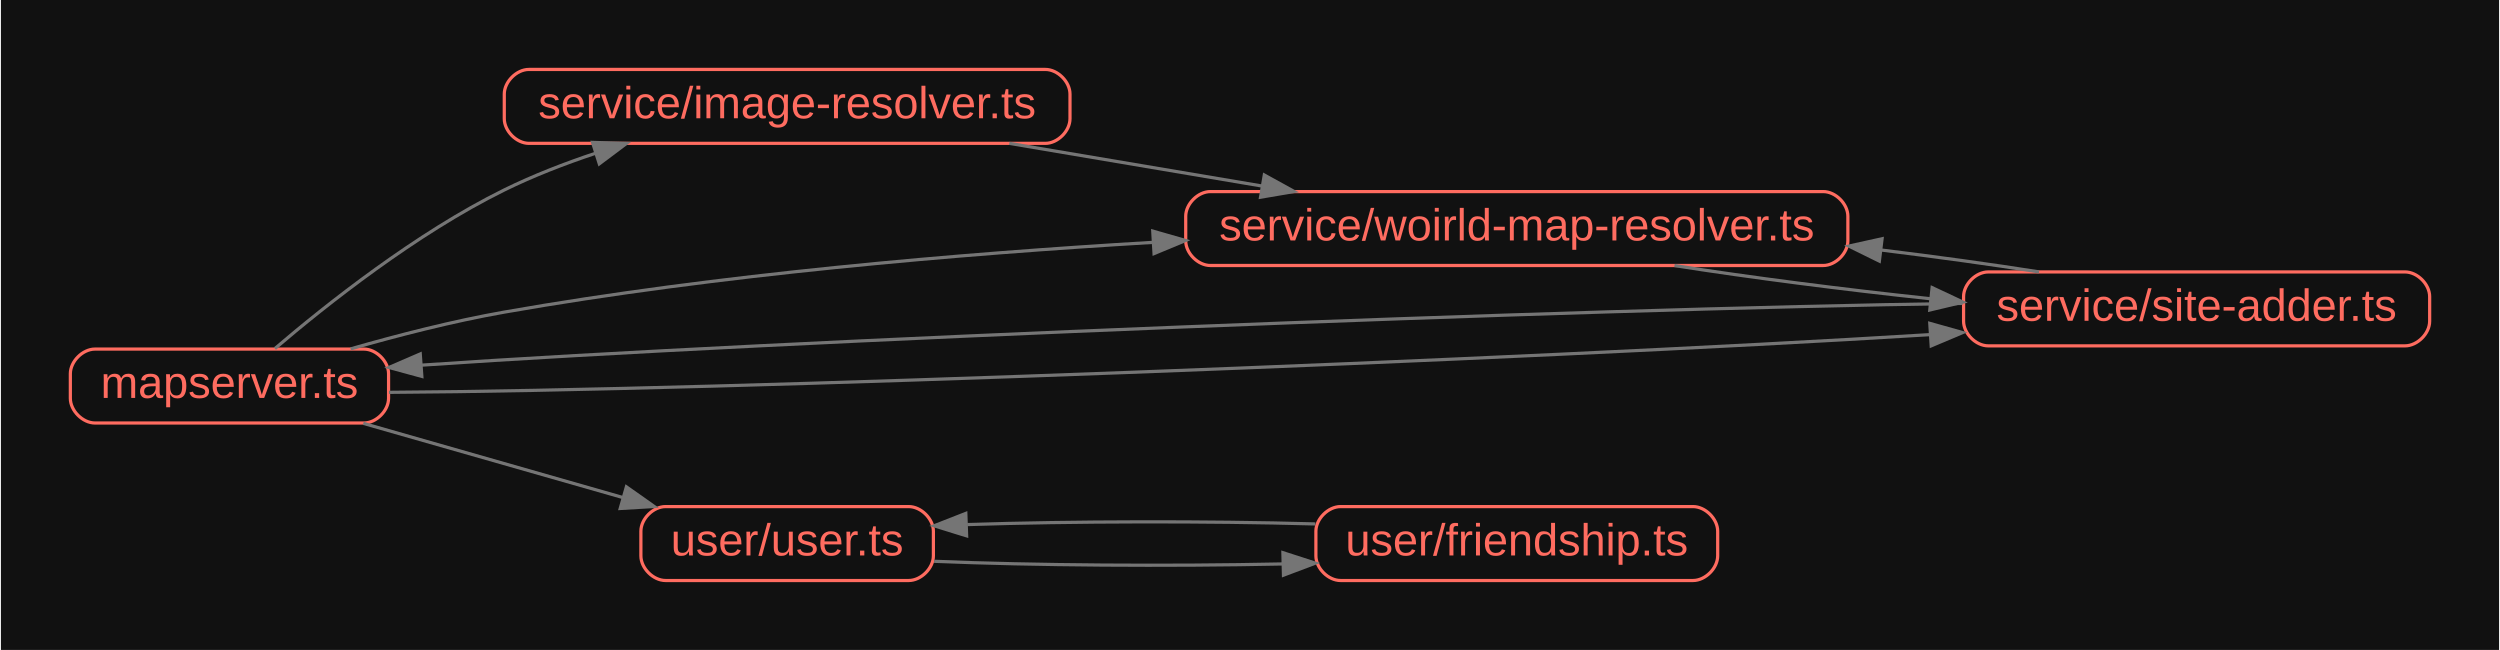
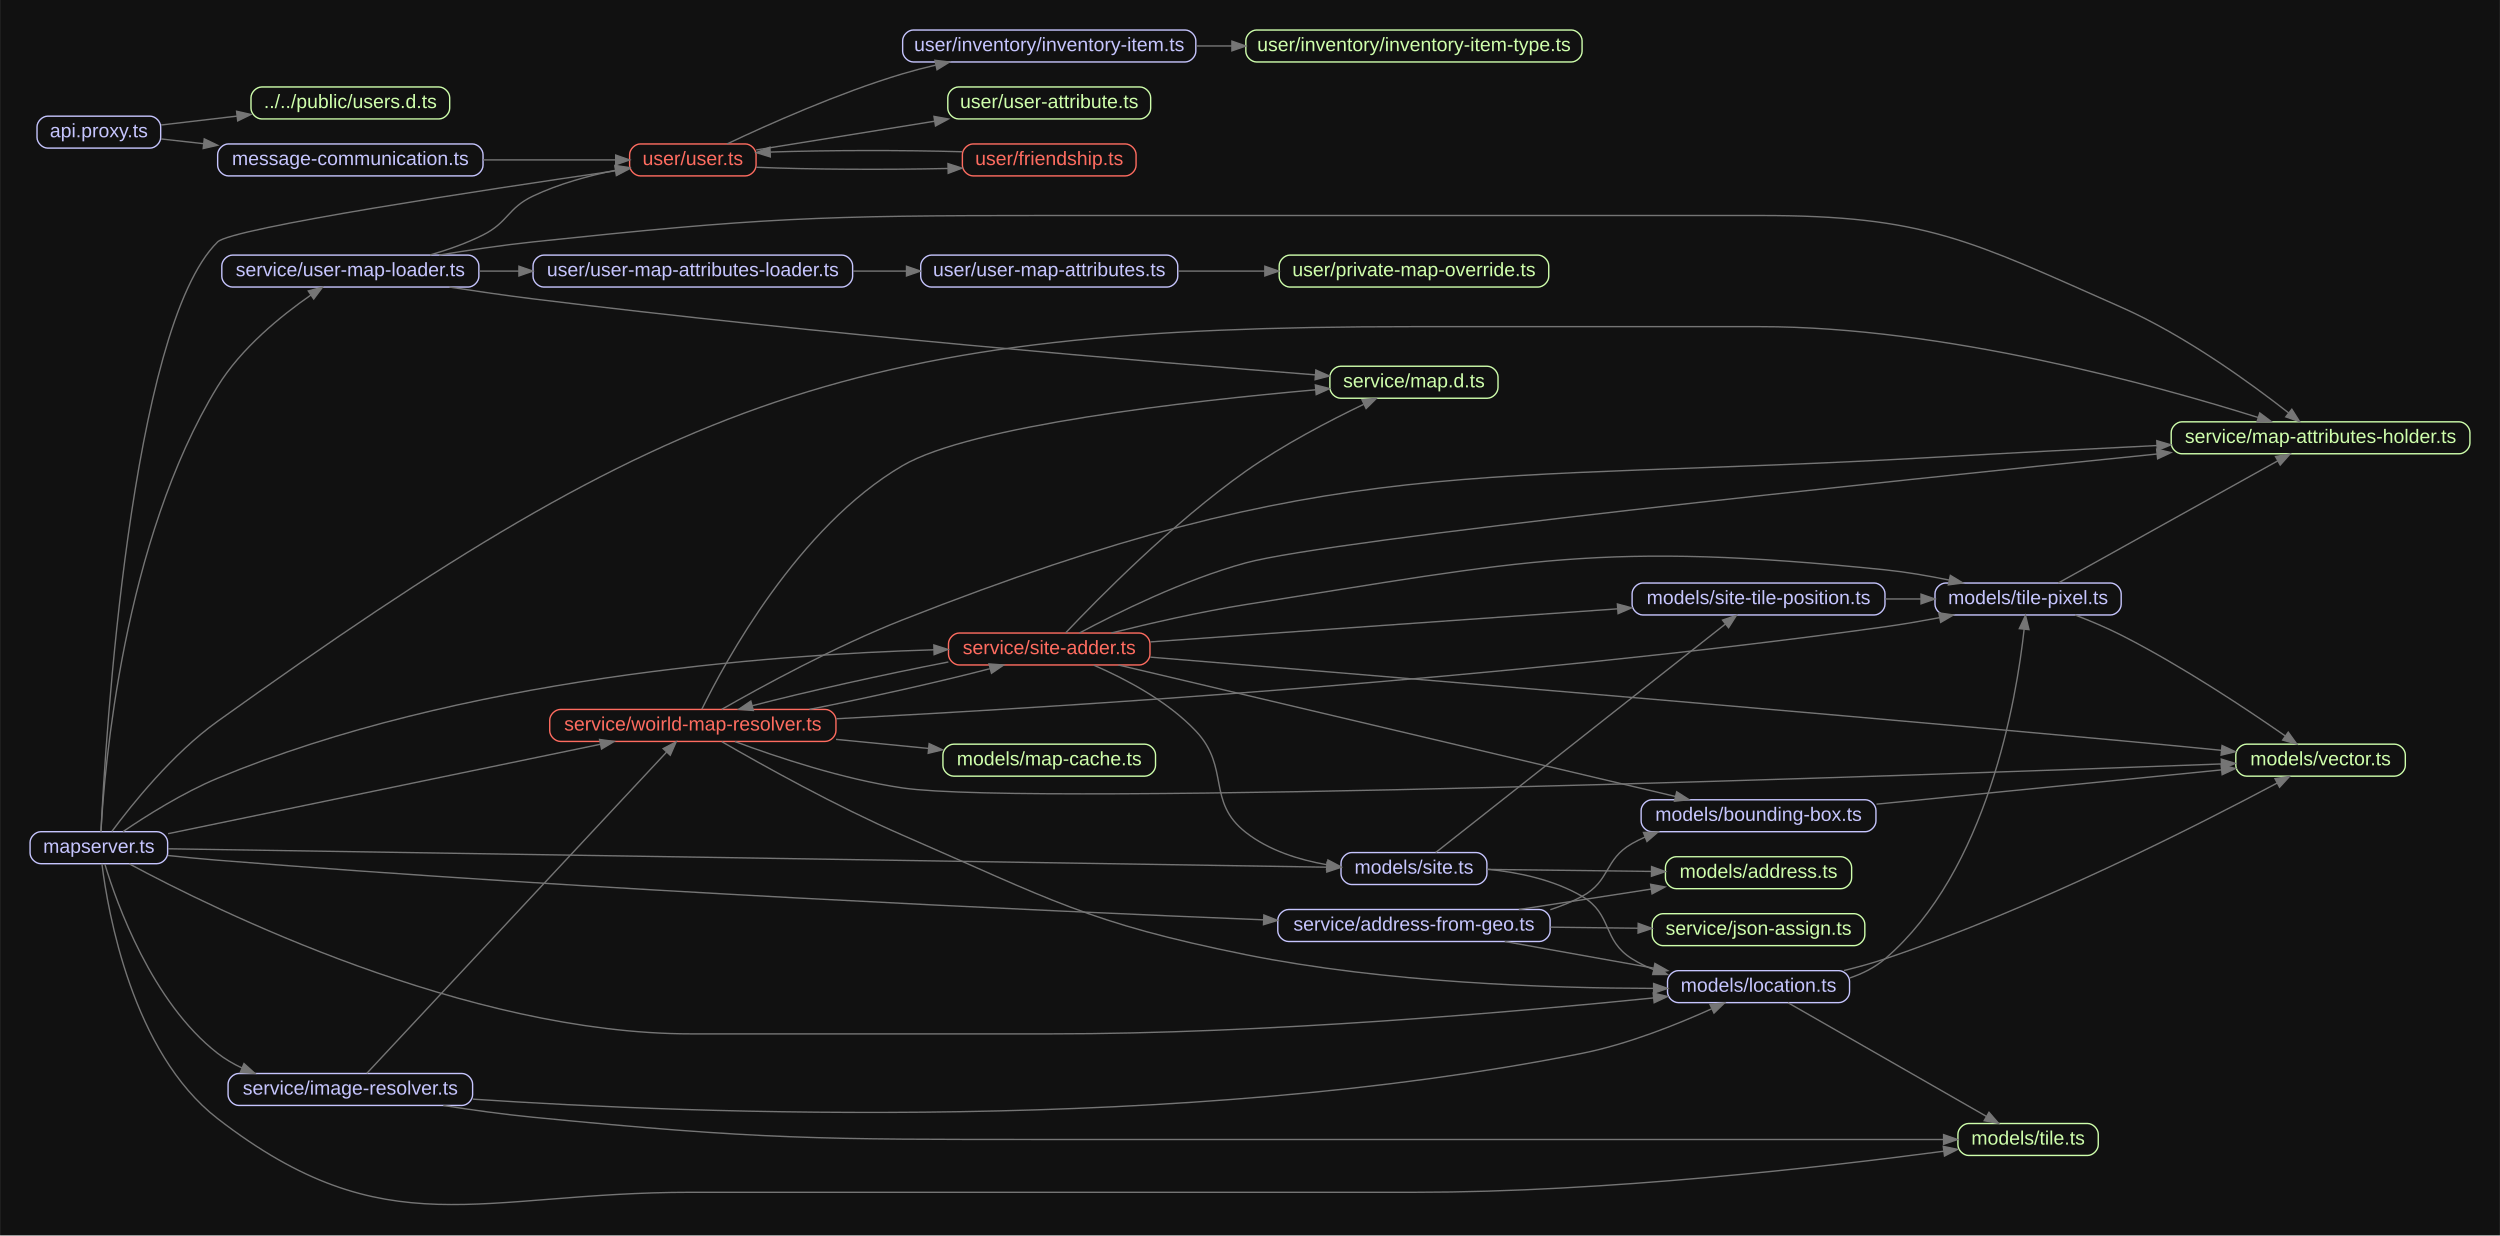
- <svg xmlns="http://www.w3.org/2000/svg" width="777pt" height="202pt" viewBox="0.00 0.00 777.20 202.20">
-   <g id="graph0" class="graph" transform="scale(1 1) rotate(0) translate(21.6 180.6)">
-     <polygon fill="#111111" stroke="transparent" points="-21.6,21.6 -21.6,-180.6 755.6,-180.6 755.6,21.6 -21.6,21.6" />
+ <svg xmlns="http://www.w3.org/2000/svg" width="1799pt" height="889pt" viewBox="0.00 0.00 1799.20 889.14">
+   <g id="graph0" class="graph" transform="scale(1 1) rotate(0) translate(21.6 867.54)">
+     <polygon fill="#111111" stroke="transparent" points="-21.6,21.6 -21.6,-867.54 1777.6,-867.54 1777.6,21.6 -21.6,21.6" />
    <g id="node1" class="node">
-       <path fill="none" stroke="#ff6c60" d="M91.33,-72C91.33,-72 7.67,-72 7.67,-72 3.83,-72 0,-68.17 0,-64.33 0,-64.33 0,-56.67 0,-56.67 0,-52.83 3.83,-49 7.67,-49 7.67,-49 91.33,-49 91.33,-49 95.17,-49 99,-52.83 99,-56.67 99,-56.67 99,-64.33 99,-64.33 99,-68.17 95.17,-72 91.33,-72" />
-       <text text-anchor="middle" x="49.5" y="-56.8" font-family="Arial" font-size="14.00" fill="#ff6c60">mapserver.ts</text>
+       <path fill="none" stroke="#cfffac" d="M294.33,-804.94C294.33,-804.94 166.67,-804.94 166.67,-804.94 162.83,-804.94 159,-801.1 159,-797.27 159,-797.27 159,-789.6 159,-789.6 159,-785.77 162.83,-781.94 166.67,-781.94 166.67,-781.94 294.33,-781.94 294.33,-781.94 298.17,-781.94 302,-785.77 302,-789.6 302,-789.6 302,-797.27 302,-797.27 302,-801.1 298.17,-804.94 294.33,-804.94" />
+       <text text-anchor="middle" x="230.5" y="-789.74" font-family="Arial" font-size="14.00" fill="#cfffac">../../public/users.d.ts</text>
    </g>
    <g id="node2" class="node">
-       <path fill="none" stroke="#ff6c60" d="M303.33,-159C303.33,-159 142.67,-159 142.67,-159 138.83,-159 135,-155.17 135,-151.33 135,-151.33 135,-143.67 135,-143.67 135,-139.83 138.83,-136 142.67,-136 142.67,-136 303.33,-136 303.33,-136 307.17,-136 311,-139.83 311,-143.67 311,-143.67 311,-151.33 311,-151.33 311,-155.17 307.17,-159 303.33,-159" />
-       <text text-anchor="middle" x="223" y="-143.8" font-family="Arial" font-size="14.00" fill="#ff6c60">service/image-resolver.ts</text>
+       <path fill="none" stroke="#c6c5fe" d="M86.33,-783.94C86.33,-783.94 12.67,-783.94 12.67,-783.94 8.83,-783.94 5,-780.1 5,-776.27 5,-776.27 5,-768.6 5,-768.6 5,-764.77 8.83,-760.94 12.67,-760.94 12.67,-760.94 86.33,-760.94 86.33,-760.94 90.17,-760.94 94,-764.77 94,-768.6 94,-768.6 94,-776.27 94,-776.27 94,-780.1 90.17,-783.94 86.33,-783.94" />
+       <text text-anchor="middle" x="49.5" y="-768.74" font-family="Arial" font-size="14.00" fill="#c6c5fe">api.proxy.ts</text>
    </g>
    <g id="edge1" class="edge">
-       <path fill="none" stroke="#757575" d="M63.64,-72.16C79.53,-85.73 107.57,-107.98 135,-121.5 143.91,-125.89 153.7,-129.69 163.4,-132.93" />
-       <polygon fill="#757575" stroke="#757575" points="162.45,-136.3 173.04,-135.99 164.56,-129.63 162.45,-136.3" />
+       <path fill="none" stroke="#757575" d="M94.29,-777.57C110.78,-779.51 130.11,-781.78 148.9,-783.98" />
+       <polygon fill="#757575" stroke="#757575" points="148.63,-787.47 158.97,-785.16 149.44,-780.52 148.63,-787.47" />
    </g>
    <g id="node3" class="node">
-       <path fill="none" stroke="#ff6c60" d="M726.33,-96C726.33,-96 596.67,-96 596.67,-96 592.83,-96 589,-92.17 589,-88.33 589,-88.33 589,-80.67 589,-80.67 589,-76.83 592.83,-73 596.67,-73 596.67,-73 726.33,-73 726.33,-73 730.17,-73 734,-76.83 734,-80.67 734,-80.67 734,-88.33 734,-88.33 734,-92.17 730.17,-96 726.33,-96" />
-       <text text-anchor="middle" x="661.5" y="-80.8" font-family="Arial" font-size="14.00" fill="#ff6c60">service/site-adder.ts</text>
+       <path fill="none" stroke="#c6c5fe" d="M318.33,-763.94C318.33,-763.94 142.67,-763.94 142.67,-763.94 138.83,-763.94 135,-760.1 135,-756.27 135,-756.27 135,-748.6 135,-748.6 135,-744.77 138.83,-740.94 142.67,-740.94 142.67,-740.94 318.33,-740.94 318.33,-740.94 322.17,-740.94 326,-744.77 326,-748.6 326,-748.6 326,-756.27 326,-756.27 326,-760.1 322.17,-763.94 318.33,-763.94" />
+       <text text-anchor="middle" x="230.5" y="-748.74" font-family="Arial" font-size="14.00" fill="#c6c5fe">message-communication.ts</text>
    </g>
    <g id="edge2" class="edge">
-       <path fill="none" stroke="#757575" d="M99.13,-58.54C203.42,-59.14 449.55,-68.52 578.48,-76.49" />
-       <polygon fill="#757575" stroke="#757575" points="578.49,-80 588.69,-77.13 578.93,-73.01 578.49,-80" />
+       <path fill="none" stroke="#757575" d="M94.29,-767.54C103.7,-766.49 114.03,-765.34 124.67,-764.15" />
+       <polygon fill="#757575" stroke="#757575" points="125.38,-767.59 134.93,-763 124.6,-760.64 125.38,-767.59" />
+     </g>
+     <g id="node14" class="node">
+       <path fill="none" stroke="#ff6c60" d="M514.83,-763.94C514.83,-763.94 439.17,-763.94 439.17,-763.94 435.33,-763.94 431.5,-760.1 431.5,-756.27 431.5,-756.27 431.5,-748.6 431.5,-748.6 431.5,-744.77 435.33,-740.94 439.17,-740.94 439.17,-740.94 514.83,-740.94 514.83,-740.94 518.67,-740.94 522.5,-744.77 522.5,-748.6 522.5,-748.6 522.5,-756.27 522.5,-756.27 522.5,-760.1 518.67,-763.94 514.83,-763.94" />
+       <text text-anchor="middle" x="477" y="-748.74" font-family="Arial" font-size="14.00" fill="#ff6c60">user/user.ts</text>
+     </g>
+     <g id="edge13" class="edge">
+       <path fill="none" stroke="#757575" d="M326.03,-752.44C358.34,-752.44 393.39,-752.44 421.46,-752.44" />
+       <polygon fill="#757575" stroke="#757575" points="421.48,-755.94 431.48,-752.44 421.48,-748.94 421.48,-755.94" />
    </g>
    <g id="node4" class="node">
-       <path fill="none" stroke="#ff6c60" d="M545.33,-121C545.33,-121 354.67,-121 354.67,-121 350.83,-121 347,-117.17 347,-113.33 347,-113.33 347,-105.67 347,-105.67 347,-101.83 350.83,-98 354.67,-98 354.67,-98 545.33,-98 545.33,-98 549.17,-98 553,-101.83 553,-105.67 553,-105.67 553,-113.33 553,-113.33 553,-117.17 549.17,-121 545.33,-121" />
-       <text text-anchor="middle" x="450" y="-105.8" font-family="Arial" font-size="14.00" fill="#ff6c60">service/woirld-map-resolver.ts</text>
+       <path fill="none" stroke="#c6c5fe" d="M91.33,-268.94C91.33,-268.94 7.67,-268.94 7.67,-268.94 3.83,-268.94 0,-265.1 0,-261.27 0,-261.27 0,-253.6 0,-253.6 0,-249.77 3.83,-245.94 7.67,-245.94 7.67,-245.94 91.33,-245.94 91.33,-245.94 95.17,-245.94 99,-249.77 99,-253.6 99,-253.6 99,-261.27 99,-261.27 99,-265.1 95.17,-268.94 91.33,-268.94" />
+       <text text-anchor="middle" x="49.5" y="-253.74" font-family="Arial" font-size="14.00" fill="#c6c5fe">mapserver.ts</text>
+     </g>
+     <g id="node5" class="node">
+       <path fill="none" stroke="#c6c5fe" d="M1301.83,-168.94C1301.83,-168.94 1186.17,-168.94 1186.17,-168.94 1182.33,-168.94 1178.5,-165.1 1178.5,-161.27 1178.5,-161.27 1178.5,-153.6 1178.5,-153.6 1178.5,-149.77 1182.33,-145.94 1186.17,-145.94 1186.17,-145.94 1301.83,-145.94 1301.83,-145.94 1305.67,-145.94 1309.5,-149.77 1309.5,-153.6 1309.5,-153.6 1309.5,-161.27 1309.5,-161.27 1309.5,-165.1 1305.67,-168.94 1301.83,-168.94" />
+       <text text-anchor="middle" x="1244" y="-153.74" font-family="Arial" font-size="14.00" fill="#c6c5fe">models/location.ts</text>
    </g>
    <g id="edge3" class="edge">
-       <path fill="none" stroke="#757575" d="M87.19,-72.06C101.91,-76.28 119.13,-80.71 135,-83.5 201.33,-95.17 276.49,-101.63 336.65,-105.19" />
-       <polygon fill="#757575" stroke="#757575" points="336.75,-108.7 346.93,-105.78 337.15,-101.71 336.75,-108.7" />
-     </g>
-     <g id="node5" class="node">
-       <path fill="none" stroke="#ff6c60" d="M260.83,-23C260.83,-23 185.17,-23 185.17,-23 181.33,-23 177.5,-19.17 177.5,-15.33 177.5,-15.33 177.5,-7.67 177.5,-7.67 177.5,-3.83 181.33,0 185.17,0 185.17,0 260.83,0 260.83,0 264.67,0 268.5,-3.83 268.5,-7.67 268.5,-7.67 268.5,-15.33 268.5,-15.33 268.5,-19.17 264.67,-23 260.83,-23" />
-       <text text-anchor="middle" x="223" y="-7.8" font-family="Arial" font-size="14.00" fill="#ff6c60">user/user.ts</text>
+       <path fill="none" stroke="#757575" d="M71.46,-245.78C132.09,-213.18 313.75,-123.44 476,-123.44 476,-123.44 476,-123.44 734.5,-123.44 888.96,-123.44 1069.22,-139.25 1168.27,-149.31" />
+       <polygon fill="#757575" stroke="#757575" points="1168.17,-152.81 1178.48,-150.35 1168.88,-145.85 1168.17,-152.81" />
+     </g>
+     <g id="node6" class="node">
+       <path fill="none" stroke="#c6c5fe" d="M1040.83,-253.94C1040.83,-253.94 951.17,-253.94 951.17,-253.94 947.33,-253.94 943.5,-250.1 943.5,-246.27 943.5,-246.27 943.5,-238.6 943.5,-238.6 943.5,-234.77 947.33,-230.94 951.17,-230.94 951.17,-230.94 1040.83,-230.94 1040.83,-230.94 1044.67,-230.94 1048.5,-234.77 1048.5,-238.6 1048.5,-238.6 1048.5,-246.27 1048.5,-246.27 1048.5,-250.1 1044.67,-253.94 1040.83,-253.94" />
+       <text text-anchor="middle" x="996" y="-238.74" font-family="Arial" font-size="14.00" fill="#c6c5fe">models/site.ts</text>
    </g>
    <g id="edge4" class="edge">
-       <path fill="none" stroke="#757575" d="M91.14,-48.89C115.28,-41.99 146.08,-33.19 171.73,-25.86" />
-       <polygon fill="#757575" stroke="#757575" points="172.99,-29.14 181.65,-23.03 171.07,-22.41 172.99,-29.14" />
+       <path fill="none" stroke="#757575" d="M99.29,-256.66C257.72,-254.15 757.6,-246.21 933.24,-243.42" />
+       <polygon fill="#757575" stroke="#757575" points="933.4,-246.92 943.35,-243.26 933.29,-239.92 933.4,-246.92" />
+     </g>
+     <g id="node7" class="node">
+       <path fill="none" stroke="#cfffac" d="M1480.83,-58.94C1480.83,-58.94 1395.17,-58.94 1395.17,-58.94 1391.33,-58.94 1387.5,-55.1 1387.5,-51.27 1387.5,-51.27 1387.5,-43.6 1387.5,-43.6 1387.5,-39.77 1391.33,-35.94 1395.17,-35.94 1395.17,-35.94 1480.83,-35.94 1480.83,-35.94 1484.67,-35.94 1488.5,-39.77 1488.5,-43.6 1488.5,-43.6 1488.5,-51.27 1488.5,-51.27 1488.5,-55.1 1484.67,-58.94 1480.83,-58.94" />
+       <text text-anchor="middle" x="1438" y="-43.74" font-family="Arial" font-size="14.00" fill="#cfffac">models/tile.ts</text>
    </g>
    <g id="edge5" class="edge">
-       <path fill="none" stroke="#757575" d="M292.12,-136C316.9,-131.81 345.1,-127.05 370.69,-122.73" />
-       <polygon fill="#757575" stroke="#757575" points="371.45,-126.15 380.73,-121.03 370.28,-119.25 371.45,-126.15" />
+       <path fill="none" stroke="#757575" d="M51.71,-245.89C55.94,-211.65 73.41,-110.05 135,-62.44 256.35,31.36 322.62,-9.44 476,-9.44 476,-9.44 476,-9.44 997,-9.44 1133.49,-9.44 1292.91,-27.81 1377.38,-39.01" />
+       <polygon fill="#757575" stroke="#757575" points="1376.93,-42.48 1387.3,-40.33 1377.85,-35.54 1376.93,-42.48" />
+     </g>
+     <g id="node8" class="node">
+       <path fill="none" stroke="#c6c5fe" d="M1086.33,-212.94C1086.33,-212.94 905.67,-212.94 905.67,-212.94 901.83,-212.94 898,-209.1 898,-205.27 898,-205.27 898,-197.6 898,-197.6 898,-193.77 901.83,-189.94 905.67,-189.94 905.67,-189.94 1086.33,-189.94 1086.33,-189.94 1090.17,-189.94 1094,-193.77 1094,-197.6 1094,-197.6 1094,-205.27 1094,-205.27 1094,-209.1 1090.17,-212.94 1086.33,-212.94" />
+       <text text-anchor="middle" x="996" y="-197.74" font-family="Arial" font-size="14.00" fill="#c6c5fe">service/address-from-geo.ts</text>
    </g>
    <g id="edge6" class="edge">
-       <path fill="none" stroke="#757575" d="M588.69,-86.22C466.79,-84.48 221.67,-74.72 109.26,-67" />
-       <polygon fill="#757575" stroke="#757575" points="109.35,-63.5 99.13,-66.28 108.86,-70.48 109.35,-63.5" />
+       <path fill="none" stroke="#757575" d="M99.16,-251.82C110.89,-250.59 123.38,-249.37 135,-248.44 405.63,-226.64 724.99,-212.12 887.82,-205.52" />
+       <polygon fill="#757575" stroke="#757575" points="887.99,-209.02 897.84,-205.11 887.71,-202.02 887.99,-209.02" />
+     </g>
+     <g id="node9" class="node">
+       <path fill="none" stroke="#c6c5fe" d="M310.83,-94.94C310.83,-94.94 150.17,-94.94 150.17,-94.94 146.33,-94.94 142.5,-91.1 142.5,-87.27 142.5,-87.27 142.5,-79.6 142.5,-79.6 142.5,-75.77 146.33,-71.94 150.17,-71.94 150.17,-71.94 310.83,-71.94 310.83,-71.94 314.67,-71.94 318.5,-75.77 318.5,-79.6 318.5,-79.6 318.5,-87.27 318.5,-87.27 318.5,-91.1 314.67,-94.94 310.83,-94.94" />
+       <text text-anchor="middle" x="230.5" y="-79.74" font-family="Arial" font-size="14.00" fill="#c6c5fe">service/image-resolver.ts</text>
    </g>
    <g id="edge7" class="edge">
-       <path fill="none" stroke="#757575" d="M612.47,-96.01C597.67,-98.34 580.71,-100.68 563.46,-102.81" />
-       <polygon fill="#757575" stroke="#757575" points="562.8,-99.37 553.3,-104.04 563.64,-106.32 562.8,-99.37" />
+       <path fill="none" stroke="#757575" d="M53.77,-245.77C62.22,-217.75 87.56,-146.27 135,-109.44 140.33,-105.3 146.27,-101.82 152.51,-98.9" />
+       <polygon fill="#757575" stroke="#757575" points="153.96,-102.08 161.83,-94.99 151.26,-95.63 153.96,-102.08" />
+     </g>
+     <g id="node10" class="node">
+       <path fill="none" stroke="#cfffac" d="M1748.33,-563.94C1748.33,-563.94 1548.67,-563.94 1548.67,-563.94 1544.83,-563.94 1541,-560.1 1541,-556.27 1541,-556.27 1541,-548.6 1541,-548.6 1541,-544.77 1544.83,-540.94 1548.67,-540.94 1548.67,-540.94 1748.33,-540.94 1748.33,-540.94 1752.17,-540.94 1756,-544.77 1756,-548.6 1756,-548.6 1756,-556.27 1756,-556.27 1756,-560.1 1752.17,-563.94 1748.33,-563.94" />
+       <text text-anchor="middle" x="1648.5" y="-548.74" font-family="Arial" font-size="14.00" fill="#cfffac">service/map-attributes-holder.ts</text>
    </g>
    <g id="edge8" class="edge">
-       <path fill="none" stroke="#757575" d="M499.06,-97.98C522.63,-94.28 551.67,-90.53 578.6,-87.67" />
-       <polygon fill="#757575" stroke="#757575" points="579.21,-91.12 588.8,-86.61 578.49,-84.16 579.21,-91.12" />
-     </g>
-     <g id="node6" class="node">
-       <path fill="none" stroke="#ff6c60" d="M504.83,-23C504.83,-23 395.17,-23 395.17,-23 391.33,-23 387.5,-19.17 387.5,-15.33 387.5,-15.33 387.5,-7.67 387.5,-7.67 387.5,-3.83 391.33,0 395.17,0 395.17,0 504.83,0 504.83,0 508.67,0 512.5,-3.83 512.5,-7.67 512.5,-7.67 512.5,-15.33 512.5,-15.33 512.5,-19.17 508.67,-23 504.83,-23" />
-       <text text-anchor="middle" x="450" y="-7.8" font-family="Arial" font-size="14.00" fill="#ff6c60">user/friendship.ts</text>
+       <path fill="none" stroke="#757575" d="M58.91,-269.2C72.88,-288.04 102.56,-325.23 135,-348.44 462.35,-582.67 592.48,-632.44 995,-632.44 995,-632.44 995,-632.44 1245,-632.44 1377.52,-632.44 1529.95,-590.21 1603.4,-567.11" />
+       <polygon fill="#757575" stroke="#757575" points="1604.76,-570.35 1613.23,-563.98 1602.64,-563.68 1604.76,-570.35" />
+     </g>
+     <g id="node11" class="node">
+       <path fill="none" stroke="#ff6c60" d="M798.33,-411.94C798.33,-411.94 668.67,-411.94 668.67,-411.94 664.83,-411.94 661,-408.1 661,-404.27 661,-404.27 661,-396.6 661,-396.6 661,-392.77 664.83,-388.94 668.67,-388.94 668.67,-388.94 798.33,-388.94 798.33,-388.94 802.17,-388.94 806,-392.77 806,-396.6 806,-396.6 806,-404.27 806,-404.27 806,-408.1 802.17,-411.94 798.33,-411.94" />
+       <text text-anchor="middle" x="733.5" y="-396.74" font-family="Arial" font-size="14.00" fill="#ff6c60">service/site-adder.ts</text>
+     </g>
+     <g id="edge9" class="edge">
+       <path fill="none" stroke="#757575" d="M66.92,-269.05C83.44,-280.26 109.98,-297.03 135,-307.44 308.76,-379.74 532.18,-396.38 650.49,-399.87" />
+       <polygon fill="#757575" stroke="#757575" points="650.47,-403.37 660.56,-400.14 650.66,-396.37 650.47,-403.37" />
+     </g>
+     <g id="node12" class="node">
+       <path fill="none" stroke="#c6c5fe" d="M315.33,-683.94C315.33,-683.94 145.67,-683.94 145.67,-683.94 141.83,-683.94 138,-680.1 138,-676.27 138,-676.27 138,-668.6 138,-668.6 138,-664.77 141.83,-660.94 145.67,-660.94 145.67,-660.94 315.33,-660.94 315.33,-660.94 319.17,-660.94 323,-664.77 323,-668.6 323,-668.6 323,-676.27 323,-676.27 323,-680.1 319.17,-683.94 315.33,-683.94" />
+       <text text-anchor="middle" x="230.5" y="-668.74" font-family="Arial" font-size="14.00" fill="#c6c5fe">service/user-map-loader.ts</text>
    </g>
    <g id="edge10" class="edge">
-       <path fill="none" stroke="#757575" d="M268.72,-5.98C299.63,-4.69 341.43,-4.41 376.99,-5.15" />
-       <polygon fill="#757575" stroke="#757575" points="377.24,-8.66 387.32,-5.4 377.41,-1.66 377.24,-8.66" />
-     </g>
-     <g id="edge9" class="edge">
-       <path fill="none" stroke="#757575" d="M387.32,-17.6C353.45,-18.53 311.79,-18.46 279.03,-17.4" />
-       <polygon fill="#757575" stroke="#757575" points="278.84,-13.89 268.72,-17.02 278.59,-20.88 278.84,-13.89" />
+       <path fill="none" stroke="#757575" d="M51,-268.97C53.43,-313.62 66.8,-478.12 135,-589.44 151.84,-616.93 180.69,-640.32 202.1,-655.19" />
+       <polygon fill="#757575" stroke="#757575" points="200.22,-658.15 210.47,-660.85 204.14,-652.35 200.22,-658.15" />
+     </g>
+     <g id="node13" class="node">
+       <path fill="none" stroke="#ff6c60" d="M572.33,-356.94C572.33,-356.94 381.67,-356.94 381.67,-356.94 377.83,-356.94 374,-353.1 374,-349.27 374,-349.27 374,-341.6 374,-341.6 374,-337.77 377.83,-333.94 381.67,-333.94 381.67,-333.94 572.33,-333.94 572.33,-333.94 576.17,-333.94 580,-337.77 580,-341.6 580,-341.6 580,-349.27 580,-349.27 580,-353.1 576.17,-356.94 572.33,-356.94" />
+       <text text-anchor="middle" x="477" y="-341.74" font-family="Arial" font-size="14.00" fill="#ff6c60">service/woirld-map-resolver.ts</text>
+     </g>
+     <g id="edge11" class="edge">
+       <path fill="none" stroke="#757575" d="M99.31,-267.53C175.95,-283.38 324.62,-314.13 410.48,-331.89" />
+       <polygon fill="#757575" stroke="#757575" points="409.88,-335.34 420.38,-333.93 411.3,-328.48 409.88,-335.34" />
+     </g>
+     <g id="edge12" class="edge">
+       <path fill="none" stroke="#757575" d="M51.04,-269.32C54.16,-332.83 72.09,-631.78 135,-693.44 145.17,-703.41 327.4,-730.98 421.19,-744.61" />
+       <polygon fill="#757575" stroke="#757575" points="420.95,-748.11 431.35,-746.08 421.96,-741.18 420.95,-748.11" />
+     </g>
+     <g id="edge16" class="edge">
+       <path fill="none" stroke="#757575" d="M1265.18,-145.87C1299.32,-126.31 1368.58,-86.64 1407.94,-64.09" />
+       <polygon fill="#757575" stroke="#757575" points="1409.86,-67.02 1416.8,-59.01 1406.38,-60.95 1409.86,-67.02" />
+     </g>
+     <g id="node17" class="node">
+       <path fill="none" stroke="#cfffac" d="M1701.83,-331.94C1701.83,-331.94 1595.17,-331.94 1595.17,-331.94 1591.33,-331.94 1587.5,-328.1 1587.5,-324.27 1587.5,-324.27 1587.5,-316.6 1587.5,-316.6 1587.5,-312.77 1591.33,-308.94 1595.17,-308.94 1595.17,-308.94 1701.83,-308.94 1701.83,-308.94 1705.67,-308.94 1709.5,-312.77 1709.5,-316.6 1709.5,-316.6 1709.5,-324.27 1709.5,-324.27 1709.5,-328.1 1705.67,-331.94 1701.83,-331.94" />
+       <text text-anchor="middle" x="1648.5" y="-316.74" font-family="Arial" font-size="14.00" fill="#cfffac">models/vector.ts</text>
+     </g>
+     <g id="edge17" class="edge">
+       <path fill="none" stroke="#757575" d="M1305.51,-169.04C1315.46,-171.48 1325.59,-174.28 1335,-177.44 1442.47,-213.52 1562.56,-274.82 1617.33,-304.02" />
+       <polygon fill="#757575" stroke="#757575" points="1615.7,-307.12 1626.17,-308.76 1619.01,-300.95 1615.7,-307.12" />
+     </g>
+     <g id="node18" class="node">
+       <path fill="none" stroke="#c6c5fe" d="M1497.33,-447.94C1497.33,-447.94 1378.67,-447.94 1378.67,-447.94 1374.83,-447.94 1371,-444.1 1371,-440.27 1371,-440.27 1371,-432.6 1371,-432.6 1371,-428.77 1374.83,-424.94 1378.67,-424.94 1378.67,-424.94 1497.33,-424.94 1497.33,-424.94 1501.17,-424.94 1505,-428.77 1505,-432.6 1505,-432.6 1505,-440.27 1505,-440.27 1505,-444.1 1501.17,-447.94 1497.33,-447.94" />
+       <text text-anchor="middle" x="1438" y="-432.74" font-family="Arial" font-size="14.00" fill="#c6c5fe">models/tile-pixel.ts</text>
+     </g>
+     <g id="edge15" class="edge">
+       <path fill="none" stroke="#757575" d="M1309.65,-163.68C1318.88,-166.78 1327.7,-171.2 1335,-177.44 1408.95,-240.63 1429.67,-364.56 1435.15,-414.66" />
+       <polygon fill="#757575" stroke="#757575" points="1431.67,-415.09 1436.15,-424.7 1438.64,-414.4 1431.67,-415.09" />
+     </g>
+     <g id="edge20" class="edge">
+       <path fill="none" stroke="#757575" d="M1048.53,-241.96C1070.85,-239.78 1096.51,-234.46 1117,-222.44 1139.09,-209.48 1131.26,-190.98 1153,-177.44 1157.96,-174.35 1163.34,-171.73 1168.91,-169.52" />
+       <polygon fill="#757575" stroke="#757575" points="1170.17,-172.78 1178.43,-166.16 1167.84,-166.18 1170.17,-172.78" />
+     </g>
+     <g id="node15" class="node">
+       <path fill="none" stroke="#cfffac" d="M1303.33,-250.94C1303.33,-250.94 1184.67,-250.94 1184.67,-250.94 1180.83,-250.94 1177,-247.1 1177,-243.27 1177,-243.27 1177,-235.6 1177,-235.6 1177,-231.77 1180.83,-227.94 1184.67,-227.94 1184.67,-227.94 1303.33,-227.94 1303.33,-227.94 1307.17,-227.94 1311,-231.77 1311,-235.6 1311,-235.6 1311,-243.27 1311,-243.27 1311,-247.1 1307.17,-250.94 1303.33,-250.94" />
+       <text text-anchor="middle" x="1244" y="-235.74" font-family="Arial" font-size="14.00" fill="#cfffac">models/address.ts</text>
+     </g>
+     <g id="edge19" class="edge">
+       <path fill="none" stroke="#757575" d="M1048.57,-241.81C1082.84,-241.39 1128.44,-240.83 1166.86,-240.37" />
+       <polygon fill="#757575" stroke="#757575" points="1167.02,-243.86 1176.98,-240.24 1166.93,-236.86 1167.02,-243.86" />
+     </g>
+     <g id="node20" class="node">
+       <path fill="none" stroke="#c6c5fe" d="M1327.33,-447.94C1327.33,-447.94 1160.67,-447.94 1160.67,-447.94 1156.83,-447.94 1153,-444.1 1153,-440.27 1153,-440.27 1153,-432.6 1153,-432.6 1153,-428.77 1156.83,-424.94 1160.67,-424.94 1160.67,-424.94 1327.33,-424.94 1327.33,-424.94 1331.17,-424.94 1335,-428.77 1335,-432.6 1335,-432.6 1335,-440.27 1335,-440.27 1335,-444.1 1331.17,-447.94 1327.33,-447.94" />
+       <text text-anchor="middle" x="1244" y="-432.74" font-family="Arial" font-size="14.00" fill="#c6c5fe">models/site-tile-position.ts</text>
+     </g>
+     <g id="edge21" class="edge">
+       <path fill="none" stroke="#757575" d="M1011.65,-253.99C1052.91,-286.53 1170.32,-379.12 1220.17,-418.43" />
+       <polygon fill="#757575" stroke="#757575" points="1218.09,-421.25 1228.11,-424.7 1222.43,-415.76 1218.09,-421.25" />
+     </g>
+     <g id="edge26" class="edge">
+       <path fill="none" stroke="#757575" d="M1061.31,-189.93C1094.22,-184.05 1134.45,-176.85 1168.69,-170.73" />
+       <polygon fill="#757575" stroke="#757575" points="1169.41,-174.16 1178.64,-168.95 1168.18,-167.26 1169.41,-174.16" />
+     </g>
+     <g id="edge24" class="edge">
+       <path fill="none" stroke="#757575" d="M1071.48,-212.94C1101.59,-217.59 1136.32,-222.96 1166.62,-227.64" />
+       <polygon fill="#757575" stroke="#757575" points="1166.3,-231.13 1176.71,-229.2 1167.37,-224.21 1166.3,-231.13" />
+     </g>
+     <g id="node16" class="node">
+       <path fill="none" stroke="#c6c5fe" d="M1320.83,-291.94C1320.83,-291.94 1167.17,-291.94 1167.17,-291.94 1163.33,-291.94 1159.5,-288.1 1159.5,-284.27 1159.5,-284.27 1159.5,-276.6 1159.5,-276.6 1159.5,-272.77 1163.33,-268.94 1167.17,-268.94 1167.17,-268.94 1320.83,-268.94 1320.83,-268.94 1324.67,-268.94 1328.5,-272.77 1328.5,-276.6 1328.5,-276.6 1328.5,-284.27 1328.5,-284.27 1328.5,-288.1 1324.67,-291.94 1320.83,-291.94" />
+       <text text-anchor="middle" x="1244" y="-276.74" font-family="Arial" font-size="14.00" fill="#c6c5fe">models/bounding-box.ts</text>
+     </g>
+     <g id="edge25" class="edge">
+       <path fill="none" stroke="#757575" d="M1094.14,-212.81C1102.1,-215.42 1109.83,-218.58 1117,-222.44 1137.5,-233.44 1132.76,-248.97 1153,-260.44 1156.02,-262.15 1159.17,-263.71 1162.4,-265.14" />
+       <polygon fill="#757575" stroke="#757575" points="1161.15,-268.4 1171.73,-268.82 1163.72,-261.89 1161.15,-268.4" />
+     </g>
+     <g id="node21" class="node">
+       <path fill="none" stroke="#cfffac" d="M1312.83,-209.94C1312.83,-209.94 1175.17,-209.94 1175.17,-209.94 1171.33,-209.94 1167.5,-206.1 1167.5,-202.27 1167.5,-202.27 1167.5,-194.6 1167.5,-194.6 1167.5,-190.77 1171.33,-186.94 1175.17,-186.94 1175.17,-186.94 1312.83,-186.94 1312.83,-186.94 1316.67,-186.94 1320.5,-190.77 1320.5,-194.6 1320.5,-194.6 1320.5,-202.27 1320.5,-202.27 1320.5,-206.1 1316.67,-209.94 1312.83,-209.94" />
+       <text text-anchor="middle" x="1244" y="-194.74" font-family="Arial" font-size="14.00" fill="#cfffac">service/json-assign.ts</text>
+     </g>
+     <g id="edge27" class="edge">
+       <path fill="none" stroke="#757575" d="M1094.23,-200.25C1115.02,-200 1136.84,-199.73 1157.17,-199.48" />
+       <polygon fill="#757575" stroke="#757575" points="1157.38,-202.98 1167.34,-199.36 1157.29,-195.98 1157.38,-202.98" />
+     </g>
+     <g id="edge28" class="edge">
+       <path fill="none" stroke="#757575" d="M318.68,-76.47C478.7,-65.78 829.28,-52.11 1117,-109.44 1149.83,-115.98 1185.3,-130.19 1210.22,-141.46" />
+       <polygon fill="#757575" stroke="#757575" points="1209.01,-144.76 1219.55,-145.77 1211.94,-138.4 1209.01,-144.76" />
+     </g>
+     <g id="edge29" class="edge">
+       <path fill="none" stroke="#757575" d="M297.38,-71.91C318.01,-68.69 340.9,-65.5 362,-63.44 526.04,-47.37 567.68,-47.44 732.5,-47.44 732.5,-47.44 732.5,-47.44 997,-47.44 1132.84,-47.44 1292.28,-47.44 1376.98,-47.44" />
+       <polygon fill="#757575" stroke="#757575" points="1377.18,-50.94 1387.18,-47.44 1377.18,-43.94 1377.18,-50.94" />
+     </g>
+     <g id="edge30" class="edge">
+       <path fill="none" stroke="#757575" d="M242.32,-95.03C280.66,-136.11 410.26,-274.99 458.08,-326.23" />
+       <polygon fill="#757575" stroke="#757575" points="455.64,-328.75 465.03,-333.68 460.76,-323.98 455.64,-328.75" />
+     </g>
+     <g id="edge33" class="edge">
+       <path fill="none" stroke="#757575" d="M765.64,-388.75C788.32,-378.96 818.53,-363.08 839,-341.44 863.86,-315.15 846.49,-290.7 875,-268.44 891.53,-255.53 913.07,-248.7 933.34,-245.19" />
+       <polygon fill="#757575" stroke="#757575" points="934.1,-248.62 943.47,-243.68 933.07,-241.69 934.1,-248.62" />
+     </g>
+     <g id="edge36" class="edge">
+       <path fill="none" stroke="#757575" d="M755.2,-411.94C781.98,-426.27 830.49,-450.32 875,-462.44 936.74,-479.24 1330.56,-520.5 1530.85,-540.79" />
+       <polygon fill="#757575" stroke="#757575" points="1530.53,-544.28 1540.83,-541.8 1531.23,-537.31 1530.53,-544.28" />
+     </g>
+     <g id="edge38" class="edge">
+       <path fill="none" stroke="#757575" d="M660.92,-391.11C615.37,-382.33 557.98,-369.6 519.74,-359.61" />
+       <polygon fill="#757575" stroke="#757575" points="520.54,-356.2 509.97,-357.01 518.73,-362.97 520.54,-356.2" />
+     </g>
+     <g id="edge31" class="edge">
+       <path fill="none" stroke="#757575" d="M783.26,-388.93C877.2,-366.76 1082.94,-318.21 1184.25,-294.3" />
+       <polygon fill="#757575" stroke="#757575" points="1185.09,-297.7 1194.02,-292 1183.48,-290.89 1185.09,-297.7" />
+     </g>
+     <g id="edge35" class="edge">
+       <path fill="none" stroke="#757575" d="M806.23,-394.59C942.45,-383.43 1247.97,-358.07 1505,-334.44 1528.5,-332.28 1554.18,-329.79 1577.17,-327.52" />
+       <polygon fill="#757575" stroke="#757575" points="1577.59,-331 1587.19,-326.53 1576.9,-324.03 1577.59,-331" />
+     </g>
+     <g id="edge34" class="edge">
+       <path fill="none" stroke="#757575" d="M778.19,-411.98C805.77,-418.87 842.26,-427.26 875,-432.44 1077.23,-464.41 1131.31,-478.19 1335,-457.44 1350.05,-455.9 1366.16,-453.13 1381.03,-450.09" />
+       <polygon fill="#757575" stroke="#757575" points="1382.05,-453.45 1391.1,-447.95 1380.59,-446.6 1382.05,-453.45" />
+     </g>
+     <g id="edge32" class="edge">
+       <path fill="none" stroke="#757575" d="M806.34,-405.56C828.37,-407.13 852.68,-408.85 875,-410.44 965.46,-416.85 1068.43,-424.12 1142.4,-429.34" />
+       <polygon fill="#757575" stroke="#757575" points="1142.42,-432.85 1152.64,-430.07 1142.91,-425.87 1142.42,-432.85" />
+     </g>
+     <g id="node22" class="node">
+       <path fill="none" stroke="#cfffac" d="M1048.83,-603.94C1048.83,-603.94 943.17,-603.94 943.17,-603.94 939.33,-603.94 935.5,-600.1 935.5,-596.27 935.5,-596.27 935.5,-588.6 935.5,-588.6 935.5,-584.77 939.33,-580.94 943.17,-580.94 943.17,-580.94 1048.83,-580.94 1048.83,-580.94 1052.67,-580.94 1056.5,-584.77 1056.5,-588.6 1056.5,-588.6 1056.5,-596.27 1056.5,-596.27 1056.5,-600.1 1052.67,-603.94 1048.83,-603.94" />
+       <text text-anchor="middle" x="996" y="-588.74" font-family="Arial" font-size="14.00" fill="#cfffac">service/map.d.ts</text>
+     </g>
+     <g id="edge37" class="edge">
+       <path fill="none" stroke="#757575" d="M745.33,-412.09C767.87,-435.93 822.15,-491.15 875,-528.44 901.91,-547.42 935.12,-564.72 959.78,-576.53" />
+       <polygon fill="#757575" stroke="#757575" points="958.57,-579.83 969.11,-580.94 961.56,-573.5 958.57,-579.83" />
+     </g>
+     <g id="edge39" class="edge">
+       <path fill="none" stroke="#757575" d="M294.37,-683.97C315.77,-687.51 339.86,-691.1 362,-693.44 525.97,-710.78 567.62,-712.44 732.5,-712.44 732.5,-712.44 732.5,-712.44 1245,-712.44 1364.22,-712.44 1395.94,-694.6 1505,-646.44 1550.99,-626.13 1598.6,-591.46 1625.49,-570.38" />
+       <polygon fill="#757575" stroke="#757575" points="1627.81,-573.01 1633.47,-564.05 1623.46,-567.52 1627.81,-573.01" />
+     </g>
+     <g id="edge42" class="edge">
+       <path fill="none" stroke="#757575" d="M287.82,-684.04C300.73,-687.75 314.14,-692.49 326,-698.44 344.12,-707.52 343.68,-717.76 362,-726.44 380.51,-735.21 402.14,-741.11 421.56,-745.03" />
+       <polygon fill="#757575" stroke="#757575" points="421,-748.49 431.48,-746.91 422.3,-741.61 421,-748.49" />
+     </g>
+     <g id="edge40" class="edge">
+       <path fill="none" stroke="#757575" d="M301.83,-660.9C321.29,-657.91 342.44,-654.86 362,-652.44 565.91,-627.17 807.93,-606.93 924.85,-597.76" />
+       <polygon fill="#757575" stroke="#757575" points="925.4,-601.23 935.09,-596.96 924.85,-594.25 925.4,-601.23" />
+     </g>
+     <g id="node23" class="node">
+       <path fill="none" stroke="#c6c5fe" d="M584.33,-683.94C584.33,-683.94 369.67,-683.94 369.67,-683.94 365.83,-683.94 362,-680.1 362,-676.27 362,-676.27 362,-668.6 362,-668.6 362,-664.77 365.83,-660.94 369.67,-660.94 369.67,-660.94 584.33,-660.94 584.33,-660.94 588.17,-660.94 592,-664.77 592,-668.6 592,-668.6 592,-676.27 592,-676.27 592,-680.1 588.17,-683.94 584.33,-683.94" />
+       <text text-anchor="middle" x="477" y="-668.74" font-family="Arial" font-size="14.00" fill="#c6c5fe">user/user-map-attributes-loader.ts</text>
+     </g>
+     <g id="edge41" class="edge">
+       <path fill="none" stroke="#757575" d="M323.24,-672.44C332.59,-672.44 342.2,-672.44 351.82,-672.44" />
+       <polygon fill="#757575" stroke="#757575" points="351.85,-675.94 361.85,-672.44 351.85,-668.94 351.85,-675.94" />
+     </g>
+     <g id="edge43" class="edge">
+       <path fill="none" stroke="#757575" d="M497.91,-333.72C526.2,-317.35 579.95,-287.32 628,-266.44 734.61,-220.11 761.05,-203.39 875,-180.44 975.09,-160.28 1093.31,-156.31 1168.22,-156.18" />
+       <polygon fill="#757575" stroke="#757575" points="1168.49,-159.69 1178.49,-156.19 1168.49,-152.69 1168.49,-159.69" />
+     </g>
+     <g id="edge47" class="edge">
+       <path fill="none" stroke="#757575" d="M497.82,-357.01C526.01,-373.11 579.64,-402.43 628,-421.44 939.13,-543.7 1037.26,-519.27 1371,-538.44 1423.41,-541.45 1481.43,-544.44 1530.74,-546.88" />
+       <polygon fill="#757575" stroke="#757575" points="1530.64,-550.38 1540.8,-547.37 1530.98,-543.38 1530.64,-550.38" />
+     </g>
+     <g id="edge49" class="edge">
+       <path fill="none" stroke="#757575" d="M560.98,-357C604.42,-365.62 655.71,-377.11 690.82,-386.28" />
+       <polygon fill="#757575" stroke="#757575" points="690.15,-389.72 700.72,-388.92 691.96,-382.96 690.15,-389.72" />
+     </g>
+     <g id="edge46" class="edge">
+       <path fill="none" stroke="#757575" d="M507.3,-333.86C537.13,-322.75 584.96,-306.75 628,-300.44 721.01,-286.79 1361.46,-309.55 1576.94,-317.71" />
+       <polygon fill="#757575" stroke="#757575" points="1577.05,-321.21 1587.18,-318.09 1577.32,-314.22 1577.05,-321.21" />
+     </g>
+     <g id="edge45" class="edge">
+       <path fill="none" stroke="#757575" d="M580.31,-350.24C741.42,-358.62 1063.84,-378.74 1335,-416.44 1347.69,-418.2 1361.19,-420.53 1374.08,-422.96" />
+       <polygon fill="#757575" stroke="#757575" points="1373.76,-426.47 1384.25,-424.94 1375.1,-419.6 1373.76,-426.47" />
+     </g>
+     <g id="node19" class="node">
+       <path fill="none" stroke="#cfffac" d="M802.33,-331.94C802.33,-331.94 664.67,-331.94 664.67,-331.94 660.83,-331.94 657,-328.1 657,-324.27 657,-324.27 657,-316.6 657,-316.6 657,-312.77 660.83,-308.94 664.67,-308.94 664.67,-308.94 802.33,-308.94 802.33,-308.94 806.17,-308.94 810,-312.77 810,-316.6 810,-316.6 810,-324.27 810,-324.27 810,-328.1 806.17,-331.94 802.33,-331.94" />
+       <text text-anchor="middle" x="733.5" y="-316.74" font-family="Arial" font-size="14.00" fill="#cfffac">models/map-cache.ts</text>
+     </g>
+     <g id="edge44" class="edge">
+       <path fill="none" stroke="#757575" d="M580.05,-335.41C602.13,-333.24 625.27,-330.97 646.66,-328.87" />
+       <polygon fill="#757575" stroke="#757575" points="647.07,-332.35 656.68,-327.88 646.39,-325.38 647.07,-332.35" />
+     </g>
+     <g id="edge48" class="edge">
+       <path fill="none" stroke="#757575" d="M483.48,-357.11C499.94,-390.77 552.52,-488.37 628,-532.44 677.24,-561.18 833.24,-578.82 925.24,-587" />
+       <polygon fill="#757575" stroke="#757575" points="925.04,-590.5 935.31,-587.88 925.65,-583.52 925.04,-590.5" />
+     </g>
+     <g id="node24" class="node">
+       <path fill="none" stroke="#ff6c60" d="M788.33,-763.94C788.33,-763.94 678.67,-763.94 678.67,-763.94 674.83,-763.94 671,-760.1 671,-756.27 671,-756.27 671,-748.6 671,-748.6 671,-744.77 674.83,-740.94 678.67,-740.94 678.67,-740.94 788.33,-740.94 788.33,-740.94 792.17,-740.94 796,-744.77 796,-748.6 796,-748.6 796,-756.27 796,-756.27 796,-760.1 792.17,-763.94 788.33,-763.94" />
+       <text text-anchor="middle" x="733.5" y="-748.74" font-family="Arial" font-size="14.00" fill="#ff6c60">user/friendship.ts</text>
+     </g>
+     <g id="edge54" class="edge">
+       <path fill="none" stroke="#757575" d="M522.62,-747.16C560.71,-745.55 616.2,-745.26 660.56,-746.29" />
+       <polygon fill="#757575" stroke="#757575" points="660.62,-749.79 670.71,-746.55 660.8,-742.79 660.62,-749.79" />
+     </g>
+     <g id="node26" class="node">
+       <path fill="none" stroke="#c6c5fe" d="M831.33,-845.94C831.33,-845.94 635.67,-845.94 635.67,-845.94 631.83,-845.94 628,-842.1 628,-838.27 628,-838.27 628,-830.6 628,-830.6 628,-826.77 631.83,-822.94 635.67,-822.94 635.67,-822.94 831.33,-822.94 831.33,-822.94 835.17,-822.94 839,-826.77 839,-830.6 839,-830.6 839,-838.27 839,-838.27 839,-842.1 835.17,-845.94 831.33,-845.94" />
+       <text text-anchor="middle" x="733.5" y="-830.74" font-family="Arial" font-size="14.00" fill="#c6c5fe">user/inventory/inventory-item.ts</text>
+     </g>
+     <g id="edge55" class="edge">
+       <path fill="none" stroke="#757575" d="M501.62,-763.96C530.72,-777.74 581.97,-800.67 628,-814.44 635.67,-816.73 643.75,-818.82 651.87,-820.71" />
+       <polygon fill="#757575" stroke="#757575" points="651.24,-824.16 661.76,-822.92 652.76,-817.33 651.24,-824.16" />
+     </g>
+     <g id="node28" class="node">
+       <path fill="none" stroke="#cfffac" d="M798.83,-804.94C798.83,-804.94 668.17,-804.94 668.17,-804.94 664.33,-804.94 660.5,-801.1 660.5,-797.27 660.5,-797.27 660.5,-789.6 660.5,-789.6 660.5,-785.77 664.33,-781.94 668.17,-781.94 668.17,-781.94 798.83,-781.94 798.83,-781.94 802.67,-781.94 806.5,-785.77 806.5,-789.6 806.5,-789.6 806.5,-797.27 806.5,-797.27 806.5,-801.1 802.67,-804.94 798.83,-804.94" />
+       <text text-anchor="middle" x="733.5" y="-789.74" font-family="Arial" font-size="14.00" fill="#cfffac">user/user-attribute.ts</text>
+     </g>
+     <g id="edge56" class="edge">
+       <path fill="none" stroke="#757575" d="M522.62,-759.63C557.99,-765.32 608.37,-773.44 650.9,-780.29" />
+       <polygon fill="#757575" stroke="#757575" points="650.54,-783.78 660.96,-781.91 651.65,-776.87 650.54,-783.78" />
+     </g>
+     <g id="edge14" class="edge">
+       <path fill="none" stroke="#757575" d="M1328.89,-288.77C1402.3,-296.07 1507.74,-306.55 1576.91,-313.42" />
+       <polygon fill="#757575" stroke="#757575" points="1576.97,-316.95 1587.27,-314.45 1577.66,-309.98 1576.97,-316.95" />
+     </g>
+     <g id="edge23" class="edge">
+       <path fill="none" stroke="#757575" d="M1459.75,-447.98C1496.89,-468.65 1574.83,-512 1617.68,-535.85" />
+       <polygon fill="#757575" stroke="#757575" points="1616.08,-538.96 1626.52,-540.77 1619.48,-532.84 1616.08,-538.96" />
+     </g>
+     <g id="edge22" class="edge">
+       <path fill="none" stroke="#757575" d="M1471.76,-424.93C1482.54,-420.78 1494.46,-415.78 1505,-410.44 1548.33,-388.47 1595.4,-357.14 1623.13,-337.83" />
+       <polygon fill="#757575" stroke="#757575" points="1625.24,-340.62 1631.42,-332.01 1621.22,-334.89 1625.24,-340.62" />
+     </g>
+     <g id="edge18" class="edge">
+       <path fill="none" stroke="#757575" d="M1335.1,-436.44C1343.69,-436.44 1352.34,-436.44 1360.78,-436.44" />
+       <polygon fill="#757575" stroke="#757575" points="1360.95,-439.94 1370.95,-436.44 1360.95,-432.94 1360.95,-439.94" />
+     </g>
+     <g id="node29" class="node">
+       <path fill="none" stroke="#c6c5fe" d="M818.33,-683.94C818.33,-683.94 648.67,-683.94 648.67,-683.94 644.83,-683.94 641,-680.1 641,-676.27 641,-676.27 641,-668.6 641,-668.6 641,-664.77 644.83,-660.94 648.67,-660.94 648.67,-660.94 818.33,-660.94 818.33,-660.94 822.17,-660.94 826,-664.77 826,-668.6 826,-668.6 826,-676.27 826,-676.27 826,-680.1 822.17,-683.94 818.33,-683.94" />
+       <text text-anchor="middle" x="733.5" y="-668.74" font-family="Arial" font-size="14.00" fill="#c6c5fe">user/user-map-attributes.ts</text>
+     </g>
+     <g id="edge52" class="edge">
+       <path fill="none" stroke="#757575" d="M592.22,-672.44C605.05,-672.44 618.05,-672.44 630.7,-672.44" />
+       <polygon fill="#757575" stroke="#757575" points="630.77,-675.94 640.77,-672.44 630.77,-668.94 630.77,-675.94" />
+     </g>
+     <g id="edge50" class="edge">
+       <path fill="none" stroke="#757575" d="M670.71,-758.32C628.62,-759.54 573.39,-759.47 532.86,-758.1" />
+       <polygon fill="#757575" stroke="#757575" points="532.75,-754.6 522.62,-757.72 532.48,-761.59 532.75,-754.6" />
+     </g>
+     <g id="node25" class="node">
+       <path fill="none" stroke="#cfffac" d="M1109.33,-845.94C1109.33,-845.94 882.67,-845.94 882.67,-845.94 878.83,-845.94 875,-842.1 875,-838.27 875,-838.27 875,-830.6 875,-830.6 875,-826.77 878.83,-822.94 882.67,-822.94 882.67,-822.94 1109.33,-822.94 1109.33,-822.94 1113.17,-822.94 1117,-826.77 1117,-830.6 1117,-830.6 1117,-838.27 1117,-838.27 1117,-842.1 1113.17,-845.94 1109.33,-845.94" />
+       <text text-anchor="middle" x="996" y="-830.74" font-family="Arial" font-size="14.00" fill="#cfffac">user/inventory/inventory-item-type.ts</text>
+     </g>
+     <g id="edge51" class="edge">
+       <path fill="none" stroke="#757575" d="M839.33,-834.44C847.76,-834.44 856.35,-834.44 864.93,-834.44" />
+       <polygon fill="#757575" stroke="#757575" points="864.99,-837.94 874.99,-834.44 864.99,-830.94 864.99,-837.94" />
+     </g>
+     <g id="node27" class="node">
+       <path fill="none" stroke="#cfffac" d="M1085.33,-683.94C1085.33,-683.94 906.67,-683.94 906.67,-683.94 902.83,-683.94 899,-680.1 899,-676.27 899,-676.27 899,-668.6 899,-668.6 899,-664.77 902.83,-660.94 906.67,-660.94 906.67,-660.94 1085.33,-660.94 1085.33,-660.94 1089.17,-660.94 1093,-664.77 1093,-668.6 1093,-668.6 1093,-676.27 1093,-676.27 1093,-680.1 1089.17,-683.94 1085.33,-683.94" />
+       <text text-anchor="middle" x="996" y="-668.74" font-family="Arial" font-size="14.00" fill="#cfffac">user/private-map-override.ts</text>
+     </g>
+     <g id="edge53" class="edge">
+       <path fill="none" stroke="#757575" d="M826.34,-672.44C846.48,-672.44 867.97,-672.44 888.63,-672.44" />
+       <polygon fill="#757575" stroke="#757575" points="888.69,-675.94 898.69,-672.44 888.69,-668.94 888.69,-675.94" />
    </g>
  </g>
</svg>
